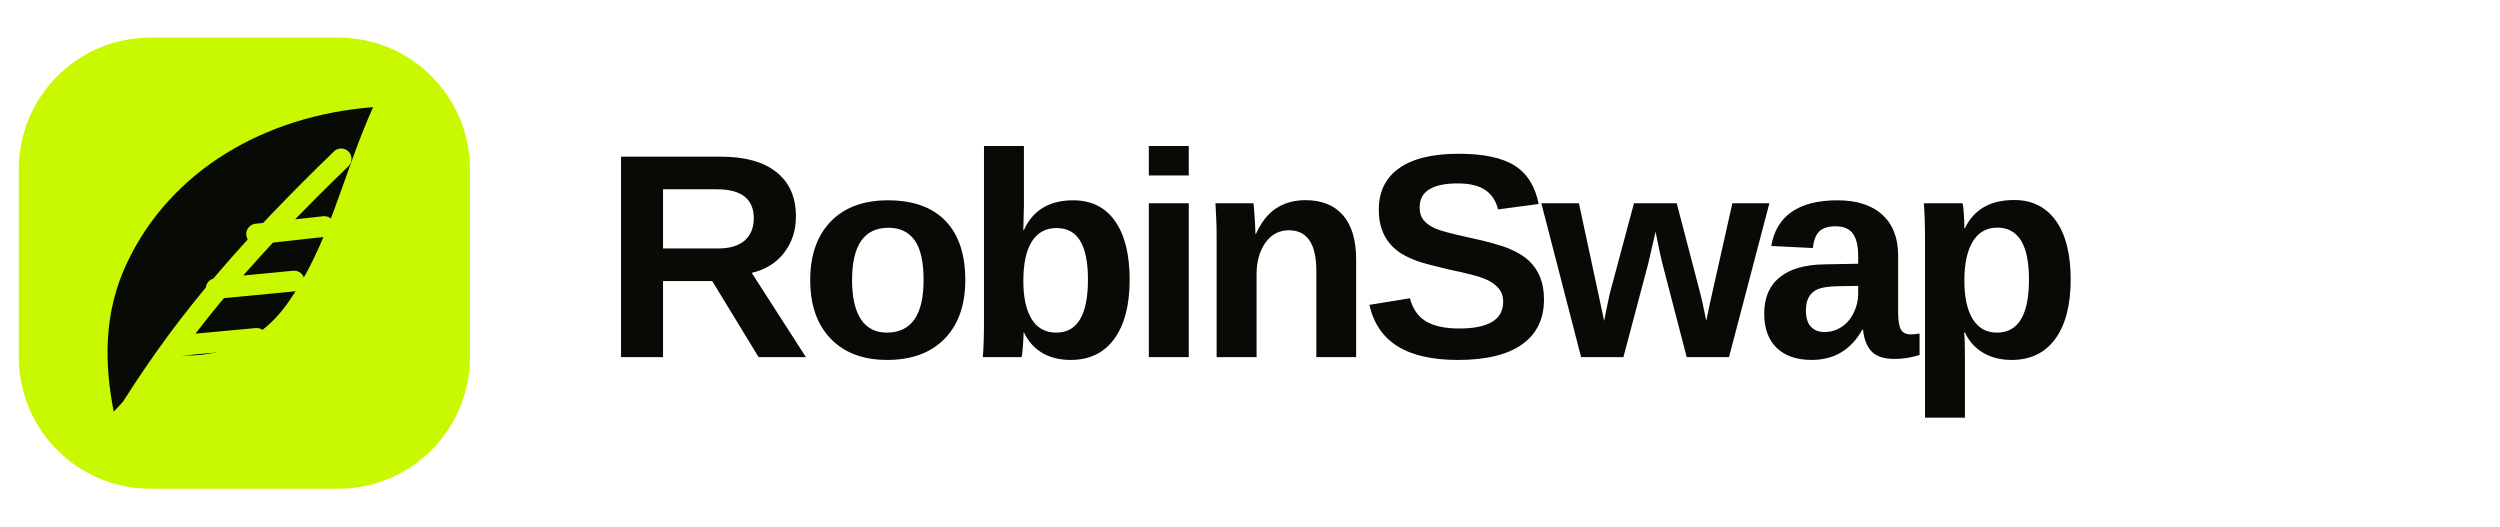
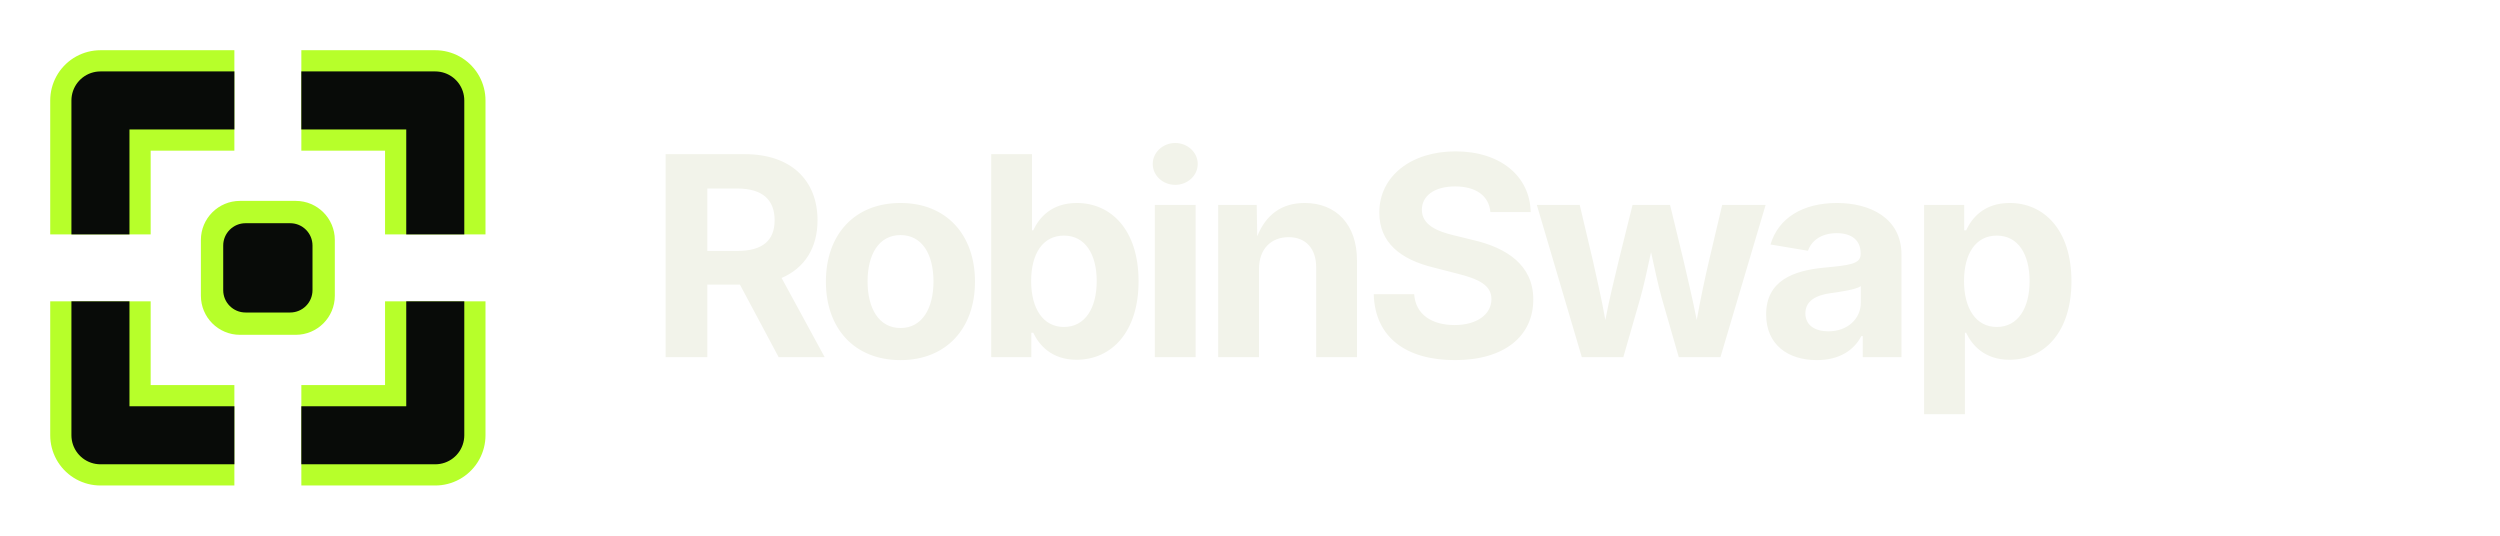
- <svg xmlns="http://www.w3.org/2000/svg" viewBox="0 0 266 56" fill="none" role="img" aria-label="RobinSwap">
-   <rect x="2" y="4" width="48" height="48" rx="14" fill="#c8f900" />
-   <path d="M39.7 11.4C28.1 12.3 18.1 18.2 13.5 28c-2.5 5.3-2.4 10.7-1.4 15.8l5.8-6.2c4.6.9 9.6-1 12.6-5.2 4.6-6.4 5.9-13.7 9.2-21Z" fill="#080a06" />
-   <path d="M14.1 43.2c6-9.5 12.7-17.1 22.2-26.3M18.7 36.8l8.6-.8M23 30.7l8.3-.8M27.3 24.9l7.2-.8" fill="none" stroke="#c8f900" stroke-width="2.2" stroke-linecap="round" />
-   <text x="64" y="38" fill="#080a06" font-family="Arial, Helvetica, sans-serif" font-size="31" font-weight="800" letter-spacing="-1.4">RobinSwap</text>
+ <svg xmlns="http://www.w3.org/2000/svg" viewBox="0 0 224 48" fill="none" role="img" aria-label="RobinSwap">
+   <g transform="translate(0 0)">
+     <path d="M9 21V9h12M27 9h12v12M39 27v12H27M21 39H9V27" stroke="#B7FF2A" stroke-width="9" stroke-linejoin="round" />
+     <path d="M9 21V9h12M27 9h12v12M39 27v12H27M21 39H9V27" stroke="#080B08" stroke-width="5.2" stroke-linejoin="round" />
+     <rect x="18" y="18" width="12" height="12" rx="3.5" fill="#B7FF2A" />
+     <rect x="20" y="20" width="8" height="8" rx="2" fill="#080B08" />
+   </g>
+   <text x="58" y="32" fill="#F2F3EA" font-family="Instrument Sans, Inter, Arial, sans-serif" font-size="25" font-weight="700" letter-spacing="-1.1">RobinSwap</text>
</svg>
